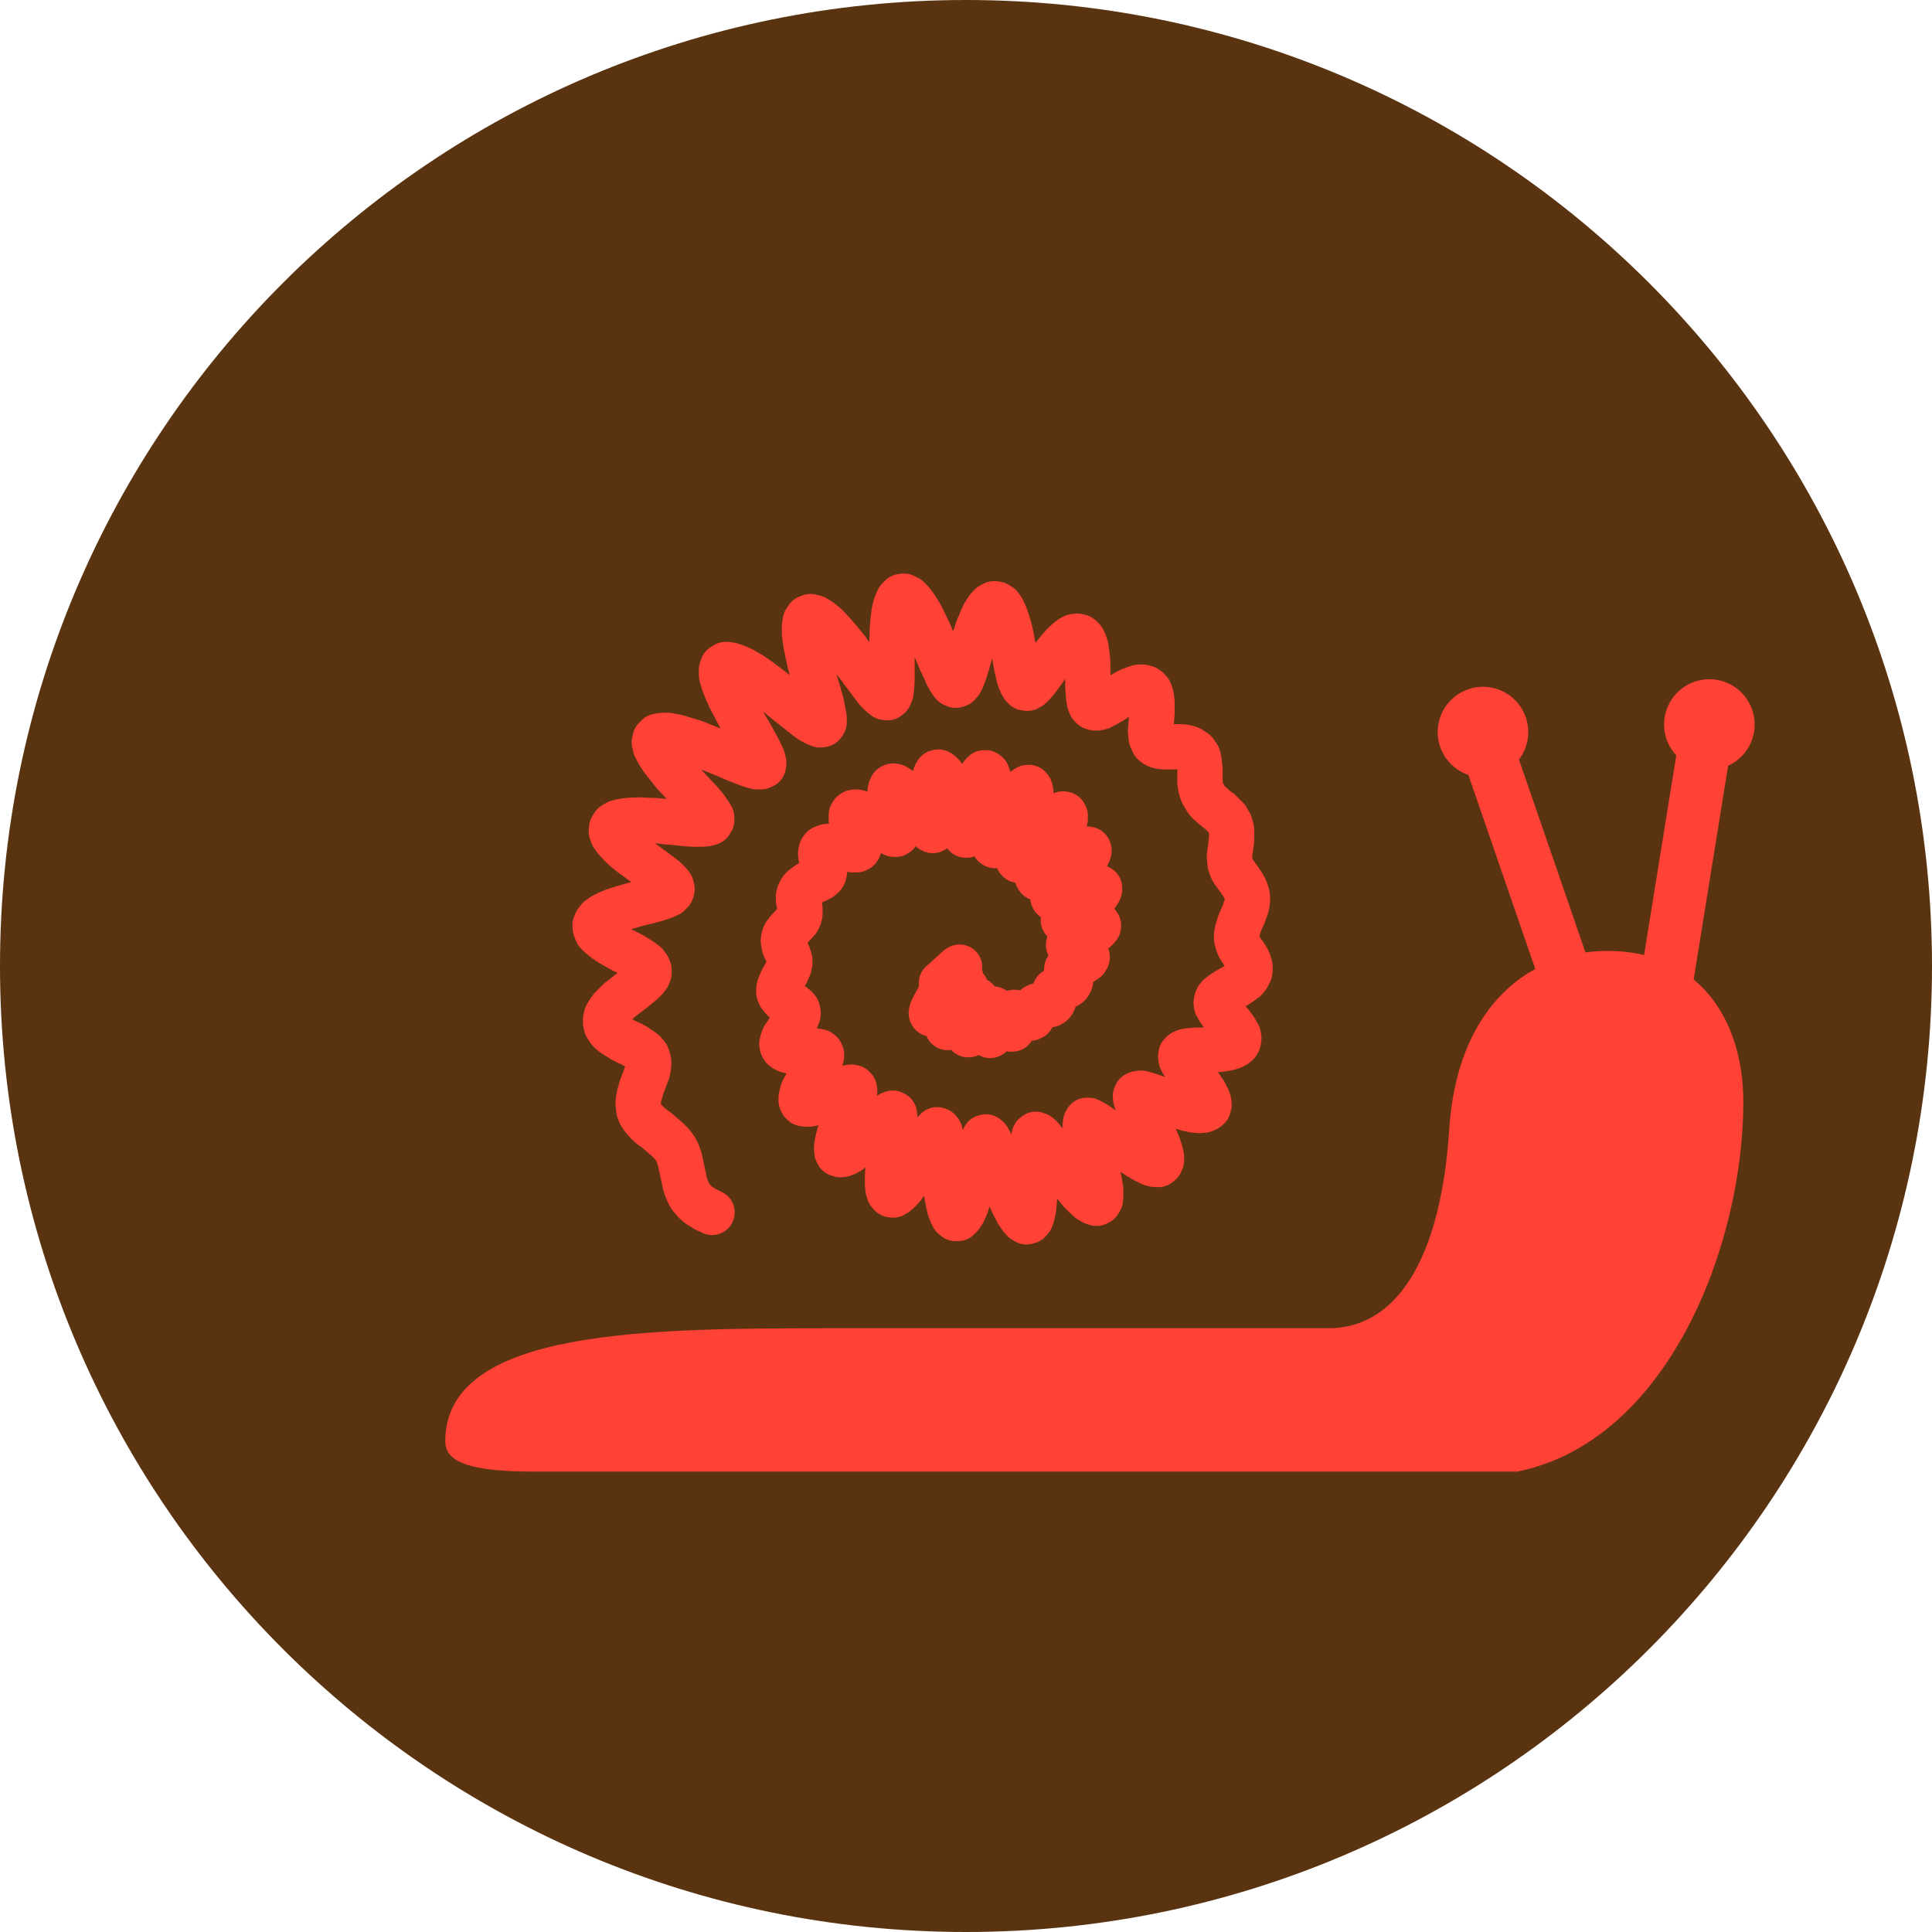
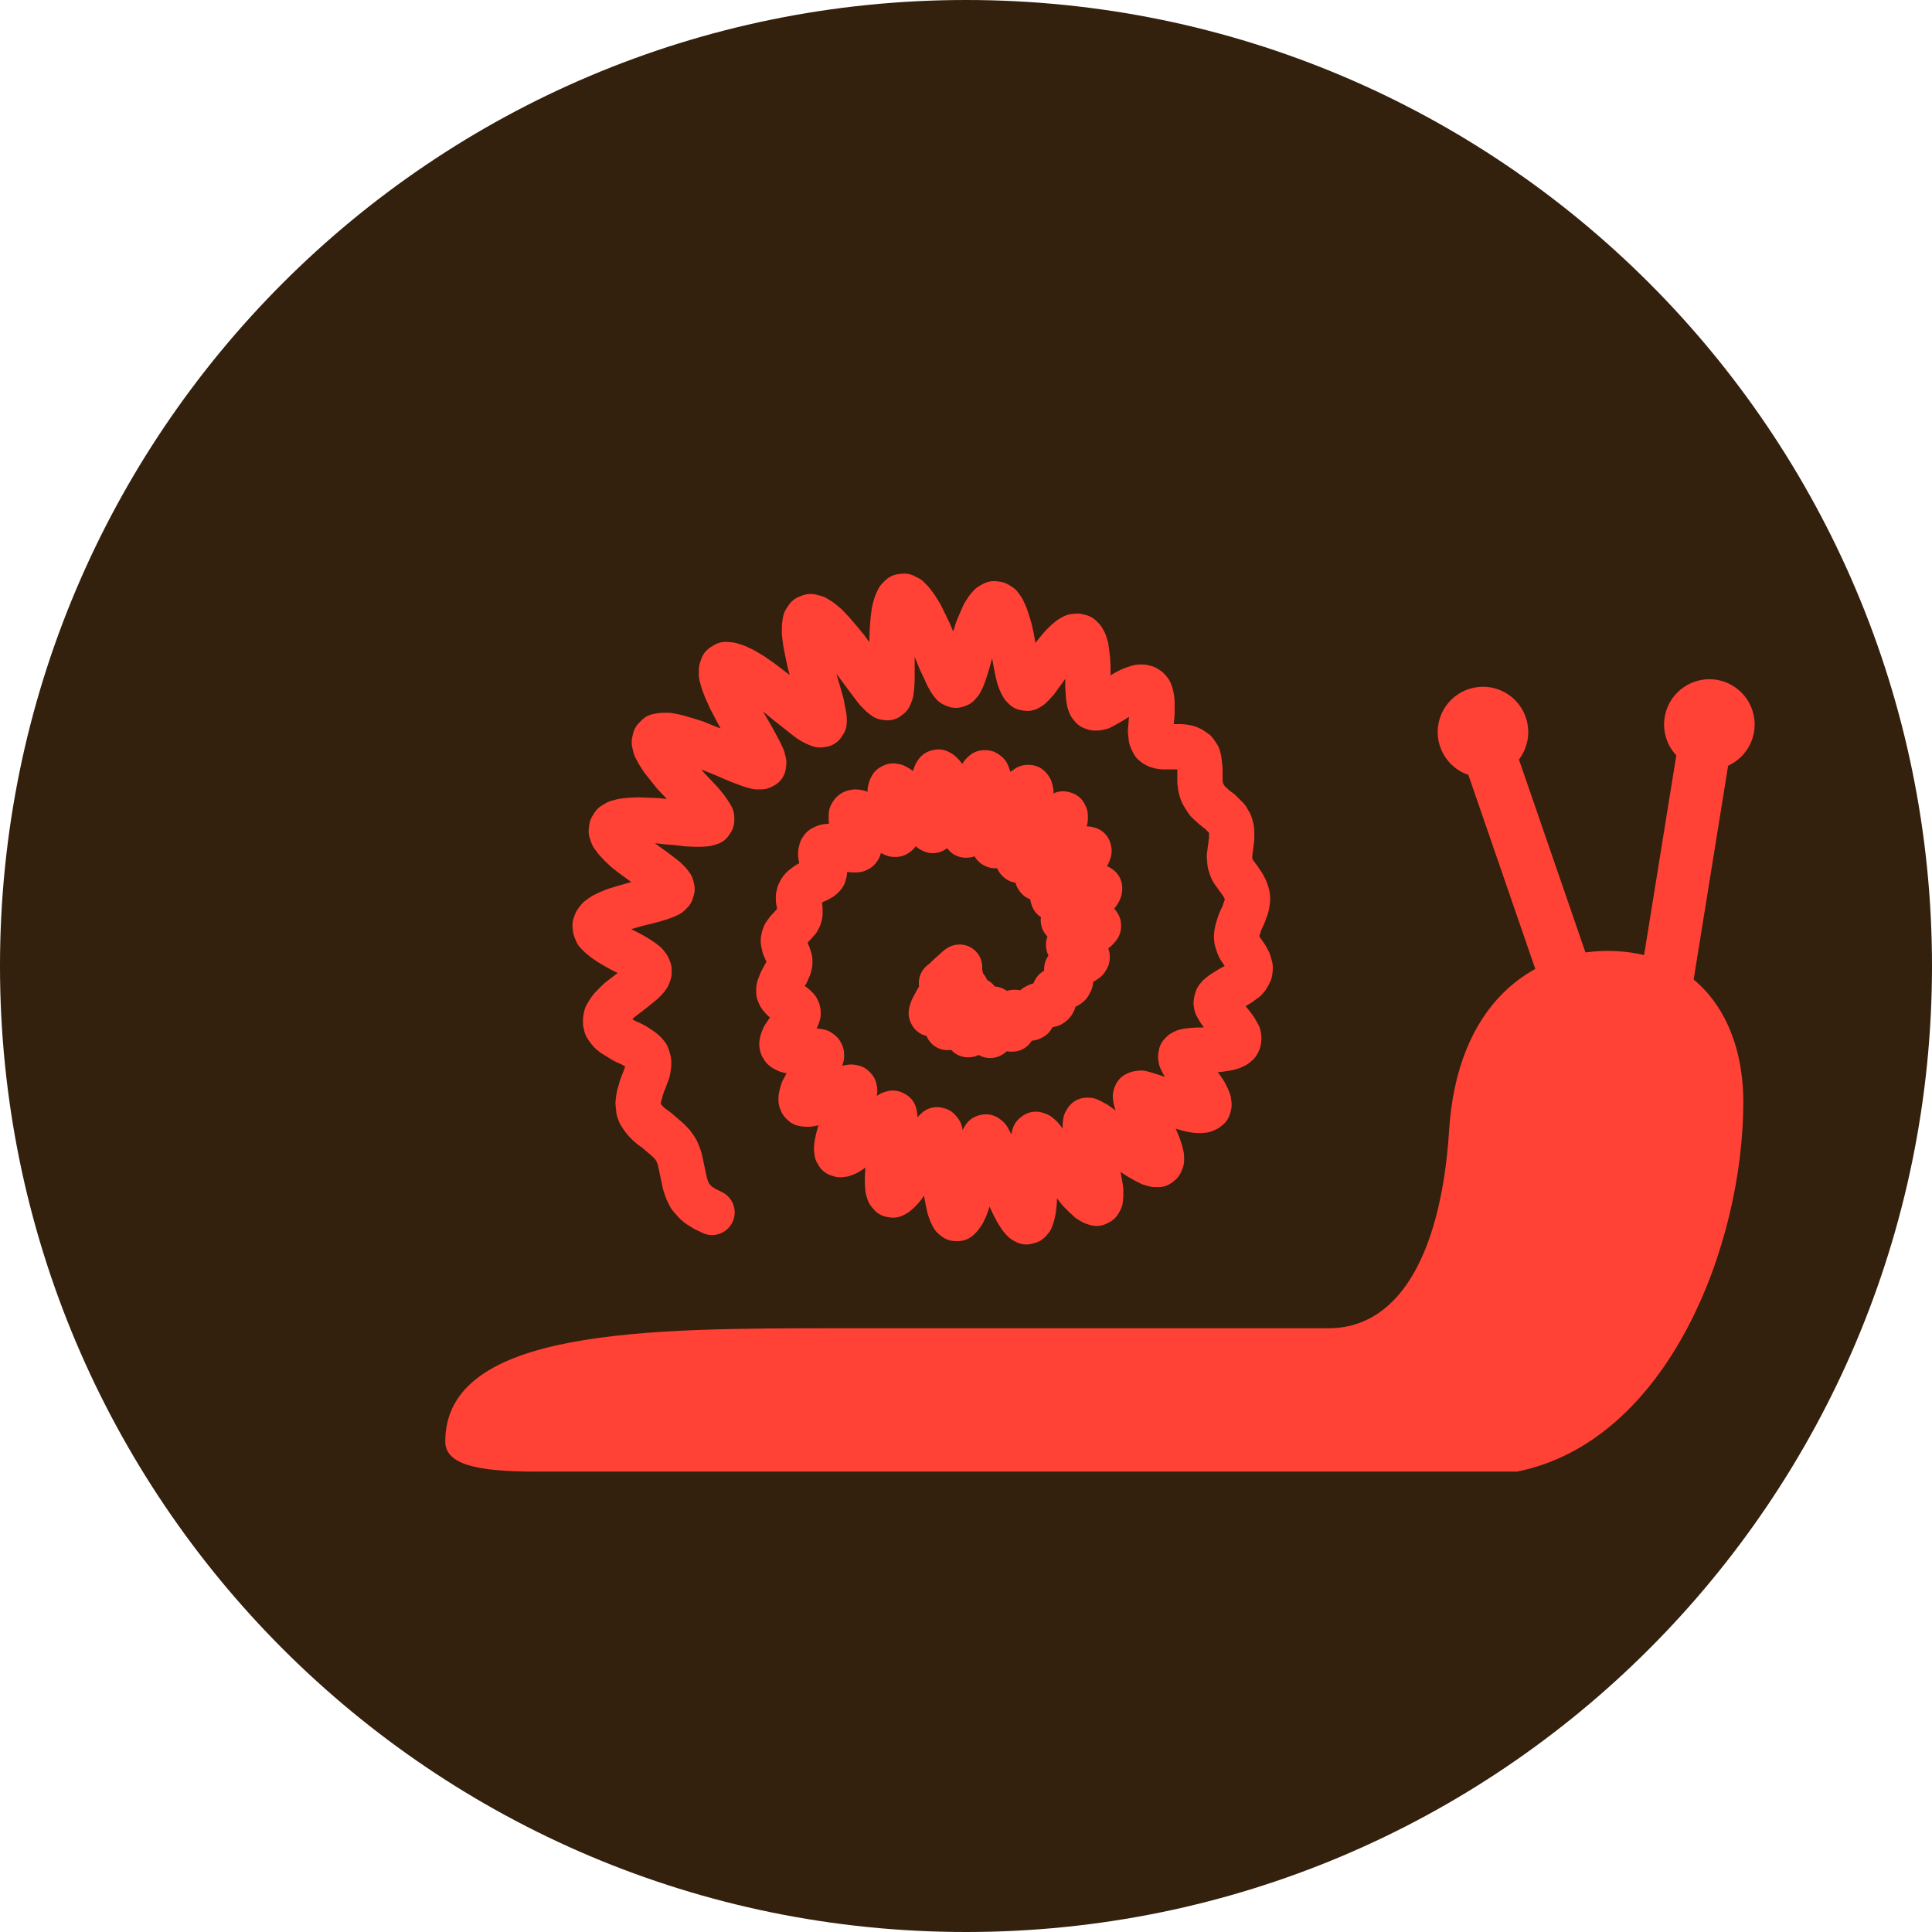
<svg xmlns="http://www.w3.org/2000/svg" viewBox="0 0 512 512">
-   <circle cx="256" cy="256" r="256" fill="#5a3410" />
+   <circle cx="256" cy="256" r="256" fill="#33200d" />
  <g transform="translate(22,30)">
    <path d="M96,352 C96,322 150,322 200,322 L330,322 C350,322 360,300 362,270 C364,236 384,222 404,222 C428,222 440,240 440,262 C440,300 420,352 380,360 L120,360 C104,360 96,358 96,352 Z" fill="#ff4136" />
    <path d="M166.7,291.3 L165.9,290.9 L165.0,290.5 L164.2,290.0 L163.4,289.5 L162.7,289.0 L162.1,288.4 L161.5,287.7 L160.9,287.0 L160.5,286.2 L160.1,285.4 L159.8,284.5 L159.5,283.6 L159.3,282.6 L159.1,281.7 L158.9,280.7 L158.7,279.8 L158.5,278.8 L158.3,277.9 L158.1,277.0 L157.8,276.2 L157.5,275.4 L157.1,274.6 L156.6,273.9 L156.1,273.2 L155.5,272.6 L154.9,272.0 L154.2,271.4 L153.5,270.8 L152.8,270.2 L152.1,269.6 L151.3,269.0 L150.6,268.5 L149.9,267.9 L149.2,267.2 L148.6,266.5 L148.1,265.8 L147.6,265.0 L147.3,264.2 L147.2,263.3 L147.1,262.4 L147.2,261.4 L147.4,260.3 L147.7,259.3 L148.0,258.2 L148.4,257.1 L148.8,256.1 L149.2,255.0 L149.6,254.0 L149.8,253.0 L149.9,252.1 L149.9,251.3 L149.7,250.5 L149.4,249.7 L148.8,249.0 L148.1,248.4 L147.2,247.8 L146.3,247.2 L145.2,246.6 L144.0,246.1 L142.9,245.5 L141.8,244.8 L140.8,244.2 L139.9,243.5 L139.2,242.7 L138.7,241.9 L138.5,241.1 L138.5,240.2 L138.7,239.2 L139.3,238.2 L140.0,237.2 L141.0,236.2 L142.1,235.1 L143.4,234.1 L144.7,233.1 L146.0,232.1 L147.1,231.2 L148.2,230.3 L149.1,229.4 L149.7,228.6 L150.0,227.8 L150.0,227.0 L149.7,226.3 L149.1,225.5 L148.2,224.8 L147.0,224.0 L145.7,223.2 L144.2,222.4 L142.6,221.6 L141.0,220.7 L139.5,219.8 L138.2,218.9 L137.1,218.0 L136.2,217.1 L135.8,216.1 L135.7,215.2 L136.0,214.4 L136.7,213.5 L137.8,212.7 L139.2,212.0 L140.9,211.3 L142.8,210.7 L144.9,210.1 L147.0,209.5 L149.1,209.0 L151.0,208.5 L152.7,208.0 L154.1,207.5 L155.2,207.0 L155.9,206.3 L156.1,205.6 L155.9,204.8 L155.3,204.0 L154.3,203.0 L152.9,201.9 L151.3,200.7 L149.5,199.4 L147.6,198.0 L145.8,196.7 L144.0,195.3 L142.5,193.9 L141.3,192.6 L140.4,191.4 L140.0,190.3 L140.1,189.4 L140.6,188.6 L141.6,188.0 L143.1,187.6 L145.0,187.4 L147.2,187.3 L149.6,187.4 L152.2,187.5 L154.9,187.8 L157.5,188.0 L159.9,188.3 L162.0,188.4 L163.9,188.4 L165.2,188.3 L166.2,188.0 L166.6,187.4 L166.6,186.6 L166.0,185.6 L165.1,184.3 L163.8,182.7 L162.2,181.0 L160.4,179.1 L158.6,177.1 L156.7,175.1 L155.1,173.1 L153.6,171.2 L152.5,169.5 L151.7,168.0 L151.4,166.7 L151.6,165.8 L152.3,165.1 L153.5,164.9 L155.2,164.9 L157.2,165.3 L159.6,166.0 L162.2,166.8 L164.9,167.9 L167.7,169.0 L170.4,170.1 L172.9,171.2 L175.2,172.1 L177.1,172.8 L178.6,173.2 L179.7,173.2 L180.3,172.9 L180.4,172.1 L180.1,170.9 L179.4,169.4 L178.4,167.5 L177.2,165.3 L175.8,162.9 L174.3,160.3 L172.9,157.7 L171.6,155.2 L170.5,152.8 L169.7,150.7 L169.2,148.9 L169.2,147.5 L169.5,146.6 L170.3,146.1 L171.5,146.2 L173.1,146.7 L175.0,147.6 L177.2,148.9 L179.5,150.5 L182.0,152.4 L184.5,154.3 L186.8,156.2 L189.1,158.0 L191.1,159.6 L192.8,160.9 L194.3,161.7 L195.3,162.1 L196.0,162.0 L196.4,161.4 L196.4,160.2 L196.1,158.6 L195.7,156.5 L195.0,154.0 L194.2,151.3 L193.4,148.5 L192.6,145.6 L192.0,142.8 L191.5,140.2 L191.2,137.9 L191.2,136.0 L191.4,134.6 L192.0,133.7 L192.8,133.4 L194.0,133.7 L195.3,134.5 L196.9,135.8 L198.6,137.6 L200.4,139.7 L202.3,142.0 L204.1,144.5 L205.9,146.9 L207.6,149.2 L209.1,151.2 L210.4,152.9 L211.6,154.1 L212.5,154.8 L213.2,154.9 L213.7,154.5 L214.1,153.5 L214.3,151.9 L214.4,149.9 L214.4,147.6 L214.4,144.9 L214.3,142.1 L214.4,139.3 L214.5,136.6 L214.7,134.1 L215.0,131.9 L215.5,130.1 L216.1,128.8 L216.8,128.1 L217.6,128.0 L218.6,128.5 L219.6,129.5 L220.7,131.0 L221.9,132.9 L223.0,135.1 L224.2,137.6 L225.3,140.2 L226.3,142.7 L227.3,145.1 L228.3,147.2 L229.1,149.0 L229.9,150.4 L230.6,151.3 L231.3,151.6 L231.9,151.4 L232.5,150.7 L233.1,149.5 L233.7,147.8 L234.3,145.9 L234.9,143.7 L235.6,141.3 L236.4,138.9 L237.1,136.7 L238.0,134.6 L238.8,132.8 L239.7,131.4 L240.5,130.5 L241.4,130.0 L242.2,130.1 L243.0,130.6 L243.7,131.6 L244.4,133.1 L245.0,134.9 L245.6,136.9 L246.1,139.2 L246.5,141.5 L246.9,143.8 L247.3,146.0 L247.7,148.0 L248.1,149.6 L248.6,150.9 L249.1,151.8 L249.6,152.3 L250.3,152.4 L251.0,152.0 L251.8,151.2 L252.7,150.2 L253.7,148.8 L254.8,147.3 L255.9,145.7 L257.1,144.1 L258.3,142.6 L259.5,141.2 L260.6,140.1 L261.7,139.2 L262.6,138.7 L263.5,138.6 L264.3,138.8 L264.9,139.4 L265.4,140.3 L265.8,141.6 L266.0,143.1 L266.2,144.7 L266.3,146.5 L266.3,148.4 L266.3,150.2 L266.3,151.9 L266.4,153.5 L266.5,154.8 L266.7,156.0 L267.0,156.8 L267.5,157.4 L268.1,157.6 L268.8,157.6 L269.7,157.4 L270.6,156.9 L271.7,156.3 L272.9,155.6 L274.1,154.8 L275.4,154.1 L276.6,153.4 L277.8,152.8 L278.9,152.4 L279.9,152.1 L280.8,152.1 L281.6,152.3 L282.2,152.7 L282.7,153.3 L283.0,154.1 L283.2,155.1 L283.3,156.2 L283.3,157.5 L283.3,158.8 L283.2,160.1 L283.1,161.3 L283.0,162.6 L282.9,163.7 L283.0,164.7 L283.1,165.6 L283.4,166.3 L283.7,166.9 L284.2,167.3 L284.8,167.6 L285.5,167.8 L286.4,167.9 L287.2,167.9 L288.2,167.9 L289.1,167.9 L290.1,167.9 L291.0,167.9 L291.9,168.0 L292.8,168.2 L293.5,168.5 L294.1,168.9 L294.7,169.3 L295.1,169.9 L295.5,170.5 L295.7,171.3 L295.8,172.0 L295.9,172.9 L296.0,173.7 L296.0,174.6 L296.0,175.5 L296.0,176.3 L296.0,177.2 L296.1,177.9 L296.2,178.7 L296.4,179.4 L296.6,180.0 L296.9,180.6 L297.3,181.2 L297.6,181.7 L298.0,182.3 L298.5,182.8 L299.0,183.2 L299.5,183.7 L300.0,184.1 L300.6,184.6 L301.2,185.0 L301.7,185.5 L302.2,186.0 L302.7,186.5 L303.2,187.0 L303.5,187.6 L303.9,188.2 L304.1,188.8 L304.3,189.5 L304.4,190.2 L304.4,190.9 L304.4,191.7 L304.4,192.4 L304.3,193.2 L304.2,193.9 L304.1,194.7 L304.0,195.4 L303.9,196.2 L303.8,196.9 L303.9,197.6 L303.9,198.2 L304.0,198.9 L304.2,199.5 L304.4,200.1 L304.7,200.7 L305.1,201.3 L305.5,201.8 L305.9,202.4 L306.3,202.9 L306.7,203.5 L307.1,204.1 L307.5,204.7 L307.8,205.3 L308.1,205.9 L308.3,206.5 L308.5,207.2 L308.6,207.8 L308.6,208.5 L308.5,209.2 L308.4,209.9 L308.2,210.6 L307.9,211.3 L307.7,212.0 L307.4,212.7 L307.1,213.3 L306.8,214.0 L306.5,214.7 L306.3,215.4 L306.1,216.0 L305.9,216.7 L305.8,217.3 L305.7,217.9 L305.7,218.6 L305.8,219.2 L306.0,219.8 L306.2,220.4 L306.5,221.1 L306.9,221.7 L307.3,222.3 L307.8,223.0 L308.2,223.6 L308.6,224.3 L308.9,224.9 L309.1,225.6 L309.3,226.3 L309.3,226.9 L309.2,227.6 L308.9,228.2 L308.5,228.9 L308.0,229.5 L307.3,230.0 L306.5,230.6 L305.7,231.1 L304.8,231.6 L303.9,232.1 L303.1,232.6 L302.3,233.1 L301.6,233.6 L301.0,234.1 L300.6,234.6 L300.4,235.2 L300.3,235.8 L300.4,236.4 L300.8,237.1 L301.2,237.8 L301.8,238.6 L302.5,239.4 L303.2,240.2 L304.0,241.1 L304.7,242.0 L305.3,242.8 L305.8,243.7 L306.2,244.4 L306.3,245.2 L306.2,245.9 L305.9,246.5 L305.3,247.0 L304.5,247.4 L303.5,247.7 L302.3,247.9 L301.0,248.1 L299.6,248.2 L298.1,248.2 L296.7,248.3 L295.3,248.3 L294.0,248.4 L292.9,248.5 L292.0,248.7 L291.4,249.0 L291.0,249.4 L290.9,250.0 L291.0,250.7 L291.4,251.5 L292.0,252.5 L292.8,253.6 L293.7,254.7 L294.7,256.0 L295.6,257.3 L296.5,258.5 L297.3,259.7 L297.9,260.9 L298.3,261.9 L298.4,262.8 L298.2,263.5 L297.7,263.9 L297.0,264.2 L295.9,264.3 L294.6,264.2 L293.1,263.9 L291.4,263.4 L289.6,262.8 L287.8,262.2 L286.0,261.5 L284.3,260.9 L282.8,260.4 L281.5,260.0 L280.4,259.7 L279.6,259.8 L279.1,260.0 L278.9,260.5 L279.0,261.3 L279.3,262.3 L279.9,263.6 L280.7,265.1 L281.6,266.7 L282.5,268.5 L283.4,270.3 L284.3,272.0 L285.0,273.7 L285.5,275.2 L285.8,276.5 L285.8,277.5 L285.5,278.2 L285.0,278.6 L284.1,278.6 L283.0,278.3 L281.6,277.6 L280.0,276.7 L278.3,275.6 L276.5,274.3 L274.7,272.9 L273.0,271.4 L271.3,270.1 L269.8,268.9 L268.4,267.9 L267.3,267.3 L266.5,266.9 L266.0,266.9 L265.7,267.4 L265.6,268.2 L265.8,269.4 L266.1,271.0 L266.7,272.8 L267.2,274.8 L267.9,277.0 L268.5,279.2 L269.0,281.4 L269.4,283.5 L269.7,285.3 L269.7,286.8 L269.6,287.9 L269.2,288.6 L268.6,288.9 L267.7,288.6 L266.7,288.0 L265.5,286.9 L264.1,285.5 L262.7,283.7 L261.2,281.8 L259.8,279.7 L258.3,277.7 L257.0,275.7 L255.8,274.0 L254.7,272.5 L253.8,271.4 L253.1,270.8 L252.5,270.6 L252.1,270.9 L251.9,271.7 L251.8,272.9 L251.8,274.6 L251.9,276.6 L252.0,278.8 L252.1,281.2 L252.1,283.7 L252.1,286.1 L252.1,288.3 L251.9,290.3 L251.6,291.8 L251.2,293.0 L250.7,293.6 L250.0,293.8 L249.3,293.4 L248.5,292.5 L247.6,291.1 L246.7,289.4 L245.7,287.3 L244.8,285.0 L243.9,282.5 L243.1,280.1 L242.3,277.8 L241.6,275.7 L240.9,274.0 L240.3,272.6 L239.8,271.7 L239.3,271.3 L238.9,271.4 L238.5,272.1 L238.1,273.2 L237.7,274.8 L237.2,276.7 L236.8,278.9 L236.3,281.2 L235.7,283.6 L235.1,285.9 L234.5,288.0 L233.9,289.8 L233.2,291.3 L232.5,292.3 L231.9,292.9 L231.2,292.9 L230.6,292.4 L230.1,291.4 L229.6,290.0 L229.2,288.1 L228.8,286.0 L228.5,283.6 L228.3,281.2 L228.1,278.7 L227.9,276.4 L227.7,274.3 L227.5,272.5 L227.3,271.0 L227.1,270.0 L226.7,269.5 L226.3,269.4 L225.8,269.9 L225.1,270.7 L224.4,272.0 L223.5,273.5 L222.6,275.3 L221.5,277.3 L220.5,279.2 L219.4,281.1 L218.3,282.9 L217.3,284.4 L216.3,285.5 L215.4,286.3 L214.7,286.7 L214.1,286.6 L213.6,286.0 L213.3,285.0 L213.2,283.7 L213.2,282.0 L213.3,280.1 L213.5,278.0 L213.8,275.8 L214.2,273.7 L214.5,271.6 L214.8,269.7 L215.1,268.1 L215.2,266.8 L215.1,265.8 L215.0,265.2 L214.6,265.0 L214.0,265.2 L213.3,265.7 L212.3,266.5 L211.2,267.5 L210.0,268.7 L208.7,270.1 L207.4,271.4 L206.0,272.7 L204.7,273.8 L203.5,274.8 L202.4,275.5 L201.4,275.9 L200.7,276.0 L200.1,275.8 L199.8,275.3 L199.7,274.4 L199.8,273.3 L200.1,271.9 L200.5,270.4 L201.1,268.7 L201.7,267.0 L202.4,265.4 L203.0,263.8 L203.6,262.3 L204.0,261.0 L204.3,259.9 L204.5,259.1 L204.4,258.5 L204.1,258.2 L203.6,258.1 L202.9,258.2 L202.0,258.6 L200.9,259.0 L199.7,259.6 L198.4,260.2 L197.1,260.9 L195.8,261.5 L194.5,262.0 L193.4,262.4 L192.4,262.6 L191.5,262.6 L190.9,262.5 L190.5,262.1 L190.3,261.6 L190.3,260.9 L190.5,260.0 L190.8,259.0 L191.4,257.9 L192.0,256.8 L192.7,255.6 L193.4,254.5 L194.0,253.4 L194.6,252.3 L195.1,251.4 L195.5,250.6 L195.7,249.9 L195.7,249.4 L195.5,249.0 L195.1,248.7 L194.6,248.6 L193.8,248.5 L193.0,248.5 L192.1,248.5 L191.1,248.6 L190.1,248.6 L189.1,248.6 L188.2,248.6 L187.3,248.5 L186.6,248.3 L186.0,248.0 L185.6,247.7 L185.3,247.2 L185.2,246.7 L185.3,246.1 L185.5,245.5 L185.8,244.8 L186.3,244.1 L186.8,243.3 L187.3,242.6 L187.8,241.8 L188.3,241.1 L188.7,240.5 L189.1,239.8 L189.3,239.3 L189.5,238.7 L189.5,238.3 L189.4,237.8 L189.2,237.4 L188.9,237.1 L188.5,236.7 L188.1,236.4 L187.6,236.1 L187.0,235.8 L186.5,235.4 L186.0,235.1 L185.5,234.7 L185.2,234.3 L184.8,233.9 L184.6,233.5 L184.4,233.0 L184.4,232.6 L184.4,232.1 L184.5,231.6 L184.7,231.1 L184.9,230.6 L185.1,230.1 L185.4,229.5 L185.7,229.0 L185.9,228.6 L186.2,228.1 L186.5,227.6 L186.7,227.1 L186.9,226.6 L187.1,226.2 L187.2,225.7 L187.3,225.3 L187.3,224.8 L187.3,224.4 L187.2,224.0 L187.0,223.5 L186.9,223.1 L186.7,222.7 L186.5,222.2 L186.3,221.8 L186.1,221.3 L185.9,220.9 L185.8,220.4 L185.7,220.0 L185.6,219.5 L185.6,219.1 L185.7,218.6 L185.8,218.2 L186.0,217.7 L186.3,217.3 L186.6,216.9 L186.9,216.5 L187.3,216.1 L187.7,215.7 L188.0,215.3 L188.4,214.9 L188.8,214.5 L189.1,214.1 L189.4,213.8 L189.6,213.4 L189.8,213.0 L189.9,212.6 L190.0,212.2 L190.0,211.7 L190.0,211.3 L190.0,210.8 L189.9,210.4 L189.9,209.9 L189.8,209.5 L189.7,209.0 L189.6,208.5 L189.6,208.1 L189.6,207.6 L189.7,207.2 L189.8,206.8 L190.0,206.4 L190.2,206.0 L190.5,205.6 L190.8,205.3 L191.2,205.0 L191.6,204.7 L192.0,204.4 L192.5,204.1 L193.0,203.9 L193.5,203.6 L194.0,203.4 L194.5,203.2 L195.0,202.9 L195.4,202.7 L195.8,202.4 L196.1,202.1 L196.3,201.8 L196.4,201.4 L196.5,201.0 L196.5,200.5 L196.4,200.0 L196.3,199.5 L196.1,198.9 L195.9,198.3 L195.7,197.7 L195.6,197.1 L195.5,196.6 L195.5,196.0 L195.6,195.6 L195.7,195.2 L196.0,194.8 L196.4,194.6 L196.9,194.4 L197.5,194.3 L198.2,194.3 L199.0,194.3 L199.8,194.5 L200.7,194.6 L201.6,194.8 L202.4,195.0 L203.2,195.1 L203.9,195.2 L204.5,195.2 L205.0,195.2 L205.4,195.0 L205.6,194.7 L205.7,194.3 L205.7,193.8 L205.5,193.1 L205.3,192.4 L205.0,191.6 L204.7,190.7 L204.4,189.8 L204.1,188.9 L203.8,188.0 L203.6,187.2 L203.6,186.5 L203.6,186.0 L203.9,185.5 L204.2,185.3 L204.7,185.2 L205.4,185.3 L206.1,185.6 L207.0,186.0 L208.0,186.5 L209.0,187.2 L210.0,187.9 L211.1,188.6 L212.1,189.4 L213.0,190.0 L213.8,190.5 L214.5,190.9 L215.0,191.1 L215.4,191.1 L215.7,190.9 L215.8,190.4 L215.8,189.8 L215.6,188.9 L215.4,187.9 L215.1,186.7 L214.8,185.4 L214.5,184.1 L214.2,182.9 L214.0,181.6 L213.9,180.5 L213.9,179.6 L214.1,178.9 L214.3,178.5 L214.7,178.3 L215.2,178.4 L215.9,178.8 L216.7,179.4 L217.5,180.3 L218.4,181.4 L219.4,182.6 L220.3,183.9 L221.3,185.3 L222.1,186.5 L222.9,187.7 L223.7,188.7 L224.3,189.4 L224.8,189.9 L225.2,190.1 L225.4,190.0 L225.6,189.5 L225.7,188.7 L225.7,187.7 L225.6,186.4 L225.6,184.9 L225.5,183.3 L225.4,181.6 L225.4,180.0 L225.4,178.5 L225.5,177.1 L225.7,176.0 L226.0,175.2 L226.3,174.7 L226.7,174.6 L227.2,174.9 L227.8,175.5 L228.4,176.5 L229.0,177.8 L229.6,179.3 L230.3,180.9 L230.9,182.7 L231.4,184.5 L232.0,186.2 L232.5,187.8 L232.9,189.2 L233.3,190.2 L233.6,190.9 L233.9,191.3 L234.2,191.3 L234.5,190.8 L234.7,190.0 L235.0,188.9 L235.2,187.4 L235.5,185.8 L235.8,184.0 L236.2,182.2 L236.6,180.4 L237.0,178.8 L237.4,177.3 L237.9,176.1 L238.3,175.3 L238.8,174.8 L239.2,174.8 L239.6,175.1 L239.9,175.9 L240.2,177.1 L240.5,178.5 L240.7,180.2 L240.9,182.2 L241.0,184.2 L241.0,186.2 L241.1,188.1 L241.1,189.9 L241.1,191.5 L241.2,192.7 L241.3,193.6 L241.5,194.0 L241.7,194.1 L242.0,193.8 L242.5,193.0 L243.0,192.0 L243.6,190.6 L244.3,189.1 L245.1,187.3 L245.9,185.6 L246.7,183.9 L247.5,182.3 L248.3,180.9 L249.1,179.8 L249.7,179.1 L250.3,178.7 L250.7,178.7 L251.0,179.1 L251.2,179.9 L251.2,181.1 L251.0,182.5 L250.8,184.2 L250.4,186.1 L250.0,188.1 L249.5,190.0 L249.0,191.9 L248.6,193.7 L248.2,195.2 L247.9,196.4 L247.8,197.3 L247.8,197.8 L248.0,198.0 L248.3,197.8 L248.9,197.3 L249.6,196.4 L250.5,195.3 L251.5,194.0 L252.7,192.6 L253.8,191.2 L255.0,189.8 L256.2,188.5 L257.3,187.4 L258.3,186.6 L259.1,186.0 L259.7,185.7 L260.1,185.8 L260.3,186.2 L260.3,187.0 L260.0,188.0 L259.6,189.3 L258.9,190.7 L258.2,192.3 L257.3,194.0 L256.4,195.7 L255.5,197.3 L254.7,198.8 L254.0,200.0 L253.4,201.1 L253.1,201.9 L252.9,202.4 L253.1,202.7 L253.4,202.6 L254.0,202.3 L254.8,201.8 L255.9,201.0 L257.0,200.2 L258.3,199.3 L259.7,198.3 L261.1,197.4 L262.4,196.6 L263.6,195.9 L264.6,195.4 L265.5,195.0 L266.1,195.0 L266.5,195.1 L266.6,195.5 L266.4,196.1 L266.0,196.9 L265.4,197.9 L264.5,199.0 L263.6,200.2 L262.5,201.4 L261.4,202.7 L260.3,203.8 L259.3,204.9 L258.4,205.8 L257.8,206.6 L257.3,207.3 L257.0,207.7 L257.1,208.0 L257.3,208.1 L257.9,208.0 L258.6,207.8 L259.6,207.5 L260.7,207.1 L262.0,206.6 L263.2,206.2 L264.5,205.8 L265.8,205.5 L266.9,205.2 L267.8,205.1 L268.6,205.0 L269.1,205.1 L269.4,205.3 L269.4,205.7 L269.2,206.2 L268.8,206.8 L268.1,207.4 L267.3,208.1 L266.3,208.9 L265.3,209.6 L264.2,210.4 L263.2,211.1 L262.2,211.8 L261.3,212.4 L260.7,212.9 L260.2,213.3 L259.9,213.6 L259.8,213.9 L260.0,214.1 L260.4,214.2 L261.0,214.2 L261.7,214.3 L262.6,214.3 L263.6,214.3 L264.6,214.3 L265.6,214.3 L266.5,214.3 L267.3,214.4 L268.0,214.5 L268.6,214.7 L268.9,214.9 L269.1,215.2 L269.1,215.5 L268.8,215.9 L268.4,216.3 L267.8,216.7 L267.2,217.1 L266.4,217.5 L265.5,217.9 L264.7,218.2 L263.9,218.6 L263.1,218.9 L262.5,219.3 L261.9,219.5 L261.5,219.8 L261.3,220.1 L261.2,220.3 L261.2,220.5 L261.4,220.7 L261.8,221.0 L262.2,221.2 L262.7,221.4 L263.3,221.6 L263.8,221.9 L264.4,222.1 L264.9,222.4 L265.4,222.7 L265.7,222.9 L266.0,223.2 L266.1,223.5 L266.1,223.8 L266.0,224.0 L265.8,224.3 L265.5,224.5 L265.1,224.8 L264.6,225.0 L264.1,225.2 L263.6,225.4 L263.0,225.5 L262.5,225.7 L262.1,225.9 L261.6,226.1 L261.3,226.2 L261.0,226.4 L260.8,226.6 L260.7,226.8 L260.7,227.1 L260.7,227.3 L260.8,227.5 L260.9,227.8 L261.0,228.1 L261.2,228.3 L261.3,228.6 L261.5,228.9 L261.6,229.2 L261.7,229.5 L261.7,229.7 L261.7,230.0 L261.6,230.2 L261.5,230.4 L261.4,230.6 L261.3,230.8 L261.1,231.0 L260.8,231.2 L260.5,231.3 L260.2,231.5 L259.9,231.6 L259.6,231.7 L259.2,231.8 L258.9,231.9 L258.6,232.0 L258.3,232.1 L258.1,232.3 L257.8,232.4 L257.6,232.5 L257.5,232.7 L257.4,232.9 L257.3,233.1 L257.3,233.3 L257.2,233.5 L257.2,233.8 L257.2,234.1 L257.3,234.3 L257.3,234.6 L257.3,234.8 L257.2,235.1 L257.2,235.3 L257.1,235.5 L257.0,235.7 L256.8,235.9 L256.7,236.0 L256.4,236.2 L256.2,236.2 L255.9,236.3 L255.6,236.4 L255.2,236.4 L254.9,236.4 L254.6,236.4 L254.2,236.4 L253.9,236.4 L253.6,236.4 L253.3,236.5 L253.1,236.5 L252.9,236.6 L252.7,236.7 L252.5,236.8 L252.4,237.0 L252.3,237.2 L252.2,237.4 L252.2,237.6 L252.1,237.8 L252.1,238.1 L252.0,238.3 L252.0,238.6 L251.9,238.8 L251.8,239.0 L251.7,239.2 L251.6,239.4 L251.5,239.6 L251.3,239.7 L251.1,239.8 L250.9,239.8 L250.6,239.8 L250.2,239.7 L249.9,239.6 L249.5,239.4 L249.1,239.3 L248.8,239.1 L248.4,238.9 L248.0,238.7 L247.7,238.5 L247.3,238.4 L247.1,238.3 L246.9,238.3 L246.7,238.3 L246.5,238.4 L246.5,238.6 L246.4,238.9 L246.4,239.3 L246.4,239.6 L246.5,240.1 L246.5,240.5 L246.6,241.0 L246.6,241.4 L246.6,241.9 L246.5,242.2 L246.4,242.5 L246.3,242.7 L246.1,242.7 L245.9,242.7 L245.6,242.6 L245.2,242.3 L244.8,241.9 L244.4,241.5 L244.0,241.0 L243.6,240.4 L243.1,239.8 L242.7,239.2 L242.3,238.7 L242.0,238.2 L241.7,237.8 L241.4,237.5 L241.2,237.4 L241.1,237.4 L241.0,237.6 L240.9,237.9 L240.9,238.3 L240.9,238.9 L240.9,239.5 L241.0,240.3 L241.0,241.0 L241.0,241.8 L241.0,242.5 L240.9,243.1 L240.8,243.7 L240.7,244.1 L240.6,244.3 L240.4,244.4 L240.1,244.2 L239.9,243.9 L239.6,243.4 L239.3,242.7 L239.0,241.9 L238.7,241.0 L238.4,240.0 L238.1,239.0 L237.8,238.1 L237.6,237.2 L237.4,236.4 L237.2,235.8 L237.0,235.3 L236.9,235.1 L236.8,235.0 L236.7,235.2 L236.6,235.6 L236.4,236.2 L236.3,237.0 L236.2,237.9 L236.1,238.9 L235.9,239.9 L235.7,240.9 L235.6,241.9 L235.3,242.7 L235.1,243.4 L234.9,243.9 L234.7,244.2 L234.5,244.2 L234.3,244.0 L234.2,243.6 L234.0,242.9 L233.9,242.0 L233.9,240.9 L233.8,239.7 L233.8,238.4 L233.9,237.2 L233.9,235.9 L234.0,234.8 L234.0,233.8 L234.1,233.0 L234.1,232.4 L234.0,232.0 L234.0,231.9 L233.8,232.1 L233.6,232.6 L233.4,233.3 L233.1,234.1 L232.7,235.2 L232.3,236.3 L231.8,237.4 L231.3,238.6 L230.9,239.7 L230.4,240.6 L230.0,241.4 L229.6,241.9 L229.3,242.2 L229.1,242.3 L229.0,242.0 L229.0,241.5 L229.1,240.7 L229.2,239.8 L229.5,238.6 L229.9,237.3 L230.3,235.9 L230.7,234.5 L231.2,233.2 L231.6,232.0 L232.0,230.9 L232.3,230.0 L232.5,229.4 L232.6,229.0 L232.6,228.9 L232.4,229.0 L232.1,229.4 L231.7,230.1 L231.1,230.9 L230.5,231.9 L229.8,233.0 L229.0,234.1 L228.2,235.2 L227.4,236.3 L226.7,237.2 L226.0,237.9 L225.5,238.4 L225.1,238.7 L224.9,238.7 L224.8,238.5 L224.9,238.0 L225.2,237.2 L225.7,236.3 L226.3,235.2 L227.0,234.0 L227.8,232.8 L228.6,231.5 L229.5,230.3 L230.3,229.1 L231.0,228.1 L231.5,227.3 L232.0,226.7 L232.2,226.4 L232.3,226.3 L232.1,226.4 L231.7,226.7 L231.2,227.2 L230.4,227.9 L229.5,228.7 L228.6,229.6 L227.5,230.5" fill="none" stroke="#ff4136" stroke-width="12" stroke-linecap="round" stroke-linejoin="round" />
    <path d="M392,226 L372,168 M420,228 L430,166" stroke="#ff4136" stroke-width="14" stroke-linecap="round" fill="none" />
    <circle cx="371" cy="164" r="12" fill="#ff4136" />
    <circle cx="431" cy="162" r="12" fill="#ff4136" />
  </g>
</svg>
